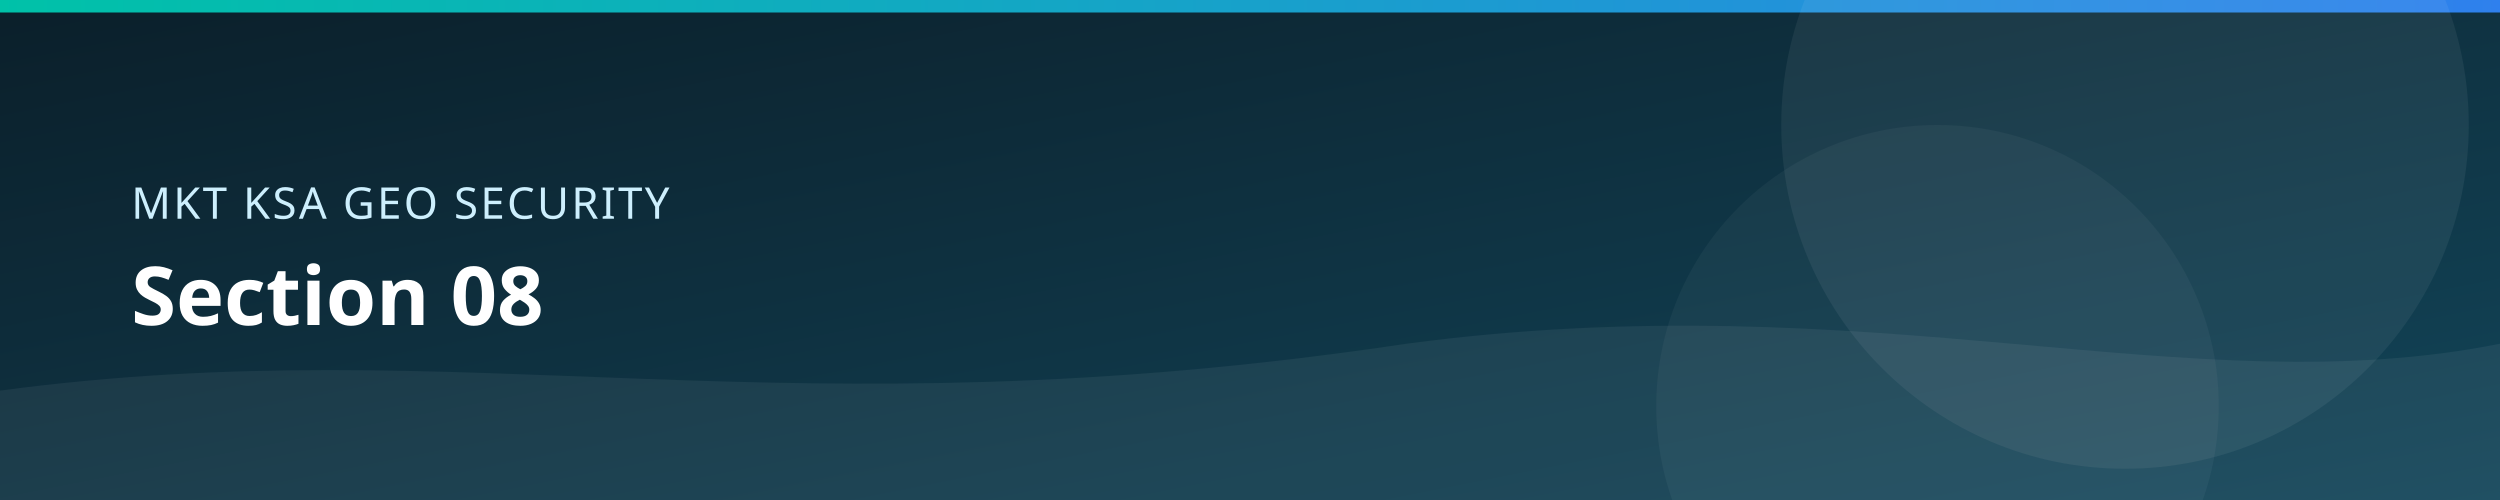
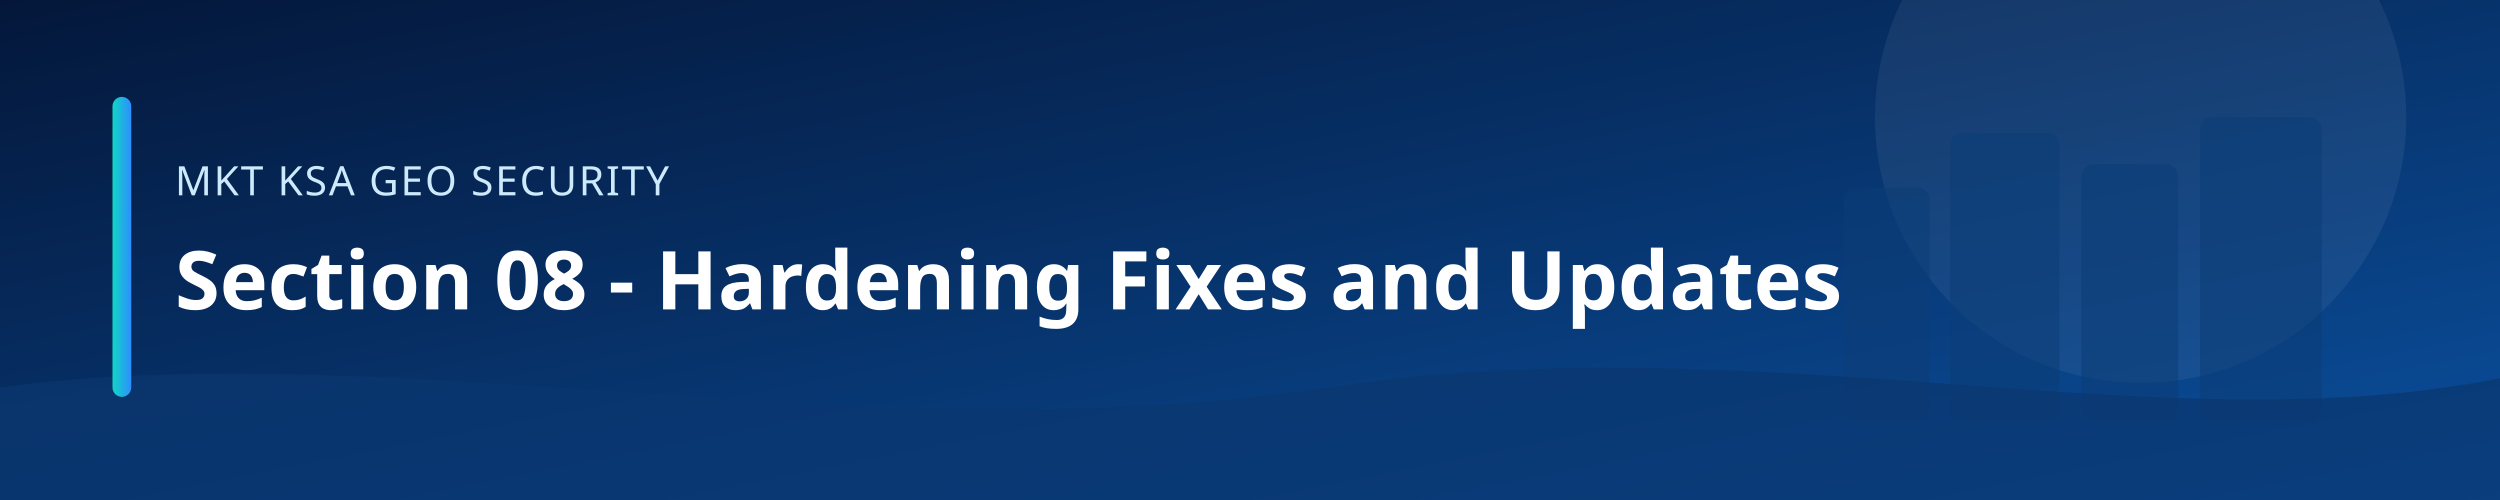
- <svg xmlns="http://www.w3.org/2000/svg" width="1600" height="320" viewBox="0 0 1600 320" role="img" aria-label="Documentation section banner">
+ <svg xmlns="http://www.w3.org/2000/svg" width="1600" height="320" viewBox="0 0 1600 320" role="img" aria-label="Section 08 - Hardening Fixes and Updates banner">
  <defs>
    <linearGradient id="bg" x1="0" y1="0" x2="1" y2="1">
-       <stop offset="0%" stop-color="#0b1f2a" />
-       <stop offset="100%" stop-color="#124559" />
+       <stop offset="0%" stop-color="#04173a" />
+       <stop offset="100%" stop-color="#0a4f9d" />
    </linearGradient>
-     <linearGradient id="accent" x1="0" y1="0" x2="1" y2="0">
-       <stop offset="0%" stop-color="#00c2a8" />
-       <stop offset="100%" stop-color="#2f80ed" />
+     <linearGradient id="line" x1="0" y1="0" x2="1" y2="0">
+       <stop offset="0%" stop-color="#10d6c5" />
+       <stop offset="100%" stop-color="#2e8fff" />
    </linearGradient>
  </defs>
  <rect width="1600" height="320" fill="url(#bg)" />
-   <rect x="0" y="0" width="1600" height="8" fill="url(#accent)" />
-   <circle cx="1360" cy="80" r="220" fill="#ffffff" fill-opacity="0.06" />
-   <circle cx="1240" cy="260" r="180" fill="#ffffff" fill-opacity="0.04" />
-   <path d="M0 250 C 300 210, 500 280, 900 220 C 1200 180, 1400 260, 1600 220 L1600 320 L0 320 Z" fill="#ffffff" fill-opacity="0.06" />
-   <text x="84" y="140" fill="#cdeffd" font-size="28" font-family="Segoe UI, Tahoma, sans-serif" letter-spacing="1.5">MKT KSA GEO SECURITY</text>
-   <text x="84" y="208" fill="#ffffff" font-size="52" font-family="Segoe UI, Tahoma, sans-serif" font-weight="700">Section 08</text>
+   <circle cx="1370" cy="75" r="170" fill="#ffffff" fill-opacity="0.06" />
+   <g fill="#0c3c77" fill-opacity="0.55">
+     <rect x="1180" y="120" width="55" height="150" rx="8" />
+     <rect x="1248" y="85" width="70" height="185" rx="8" />
+     <rect x="1332" y="105" width="62" height="165" rx="8" />
+     <rect x="1408" y="75" width="78" height="195" rx="8" />
+   </g>
+   <path d="M0 248 C 250 214, 560 292, 850 248 C 1130 206, 1380 286, 1600 242 L1600 320 L0 320 Z" fill="#0b376f" fill-opacity="0.7" />
+   <rect x="72" y="62" width="12" height="192" rx="6" fill="url(#line)" />
+   <text x="112" y="125" fill="#cdeafd" font-size="26" font-family="Segoe UI, Tahoma, sans-serif" letter-spacing="1.2">MKT KSA GEO SECURITY</text>
+   <text x="112" y="198" fill="#ffffff" font-size="52" font-family="Segoe UI, Tahoma, sans-serif" font-weight="700">Section 08 - Hardening Fixes and Updates</text>
</svg>
